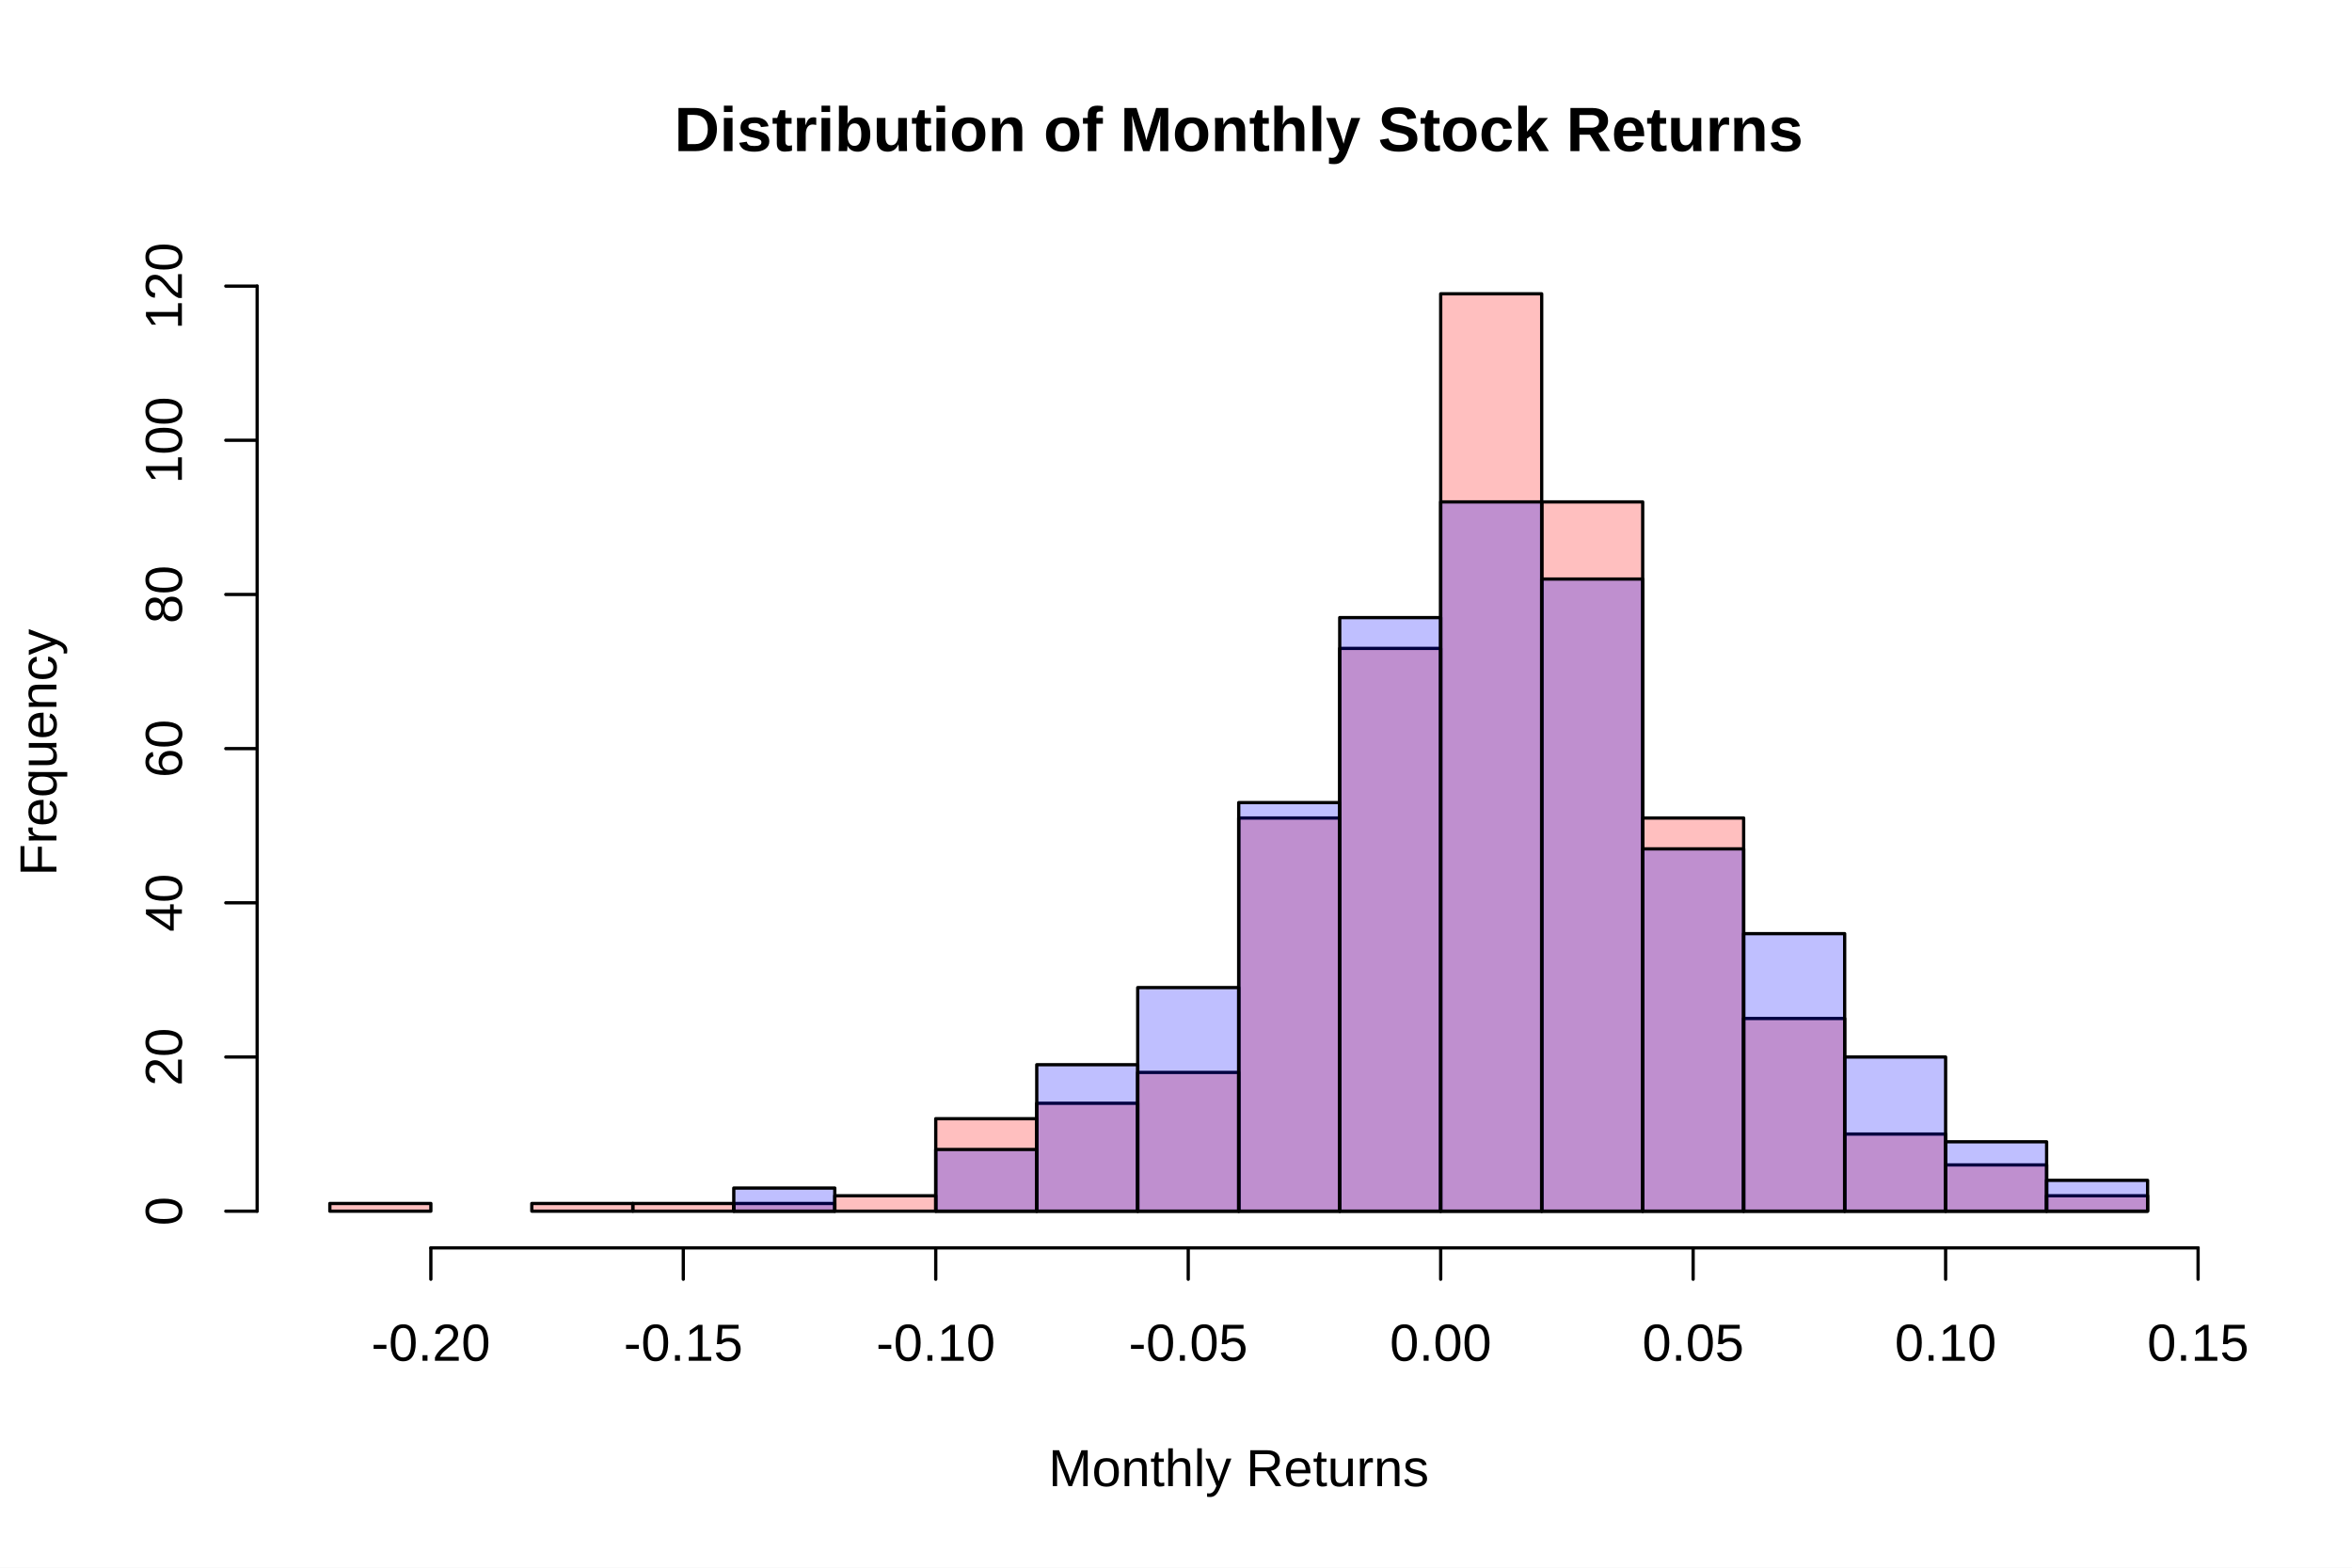
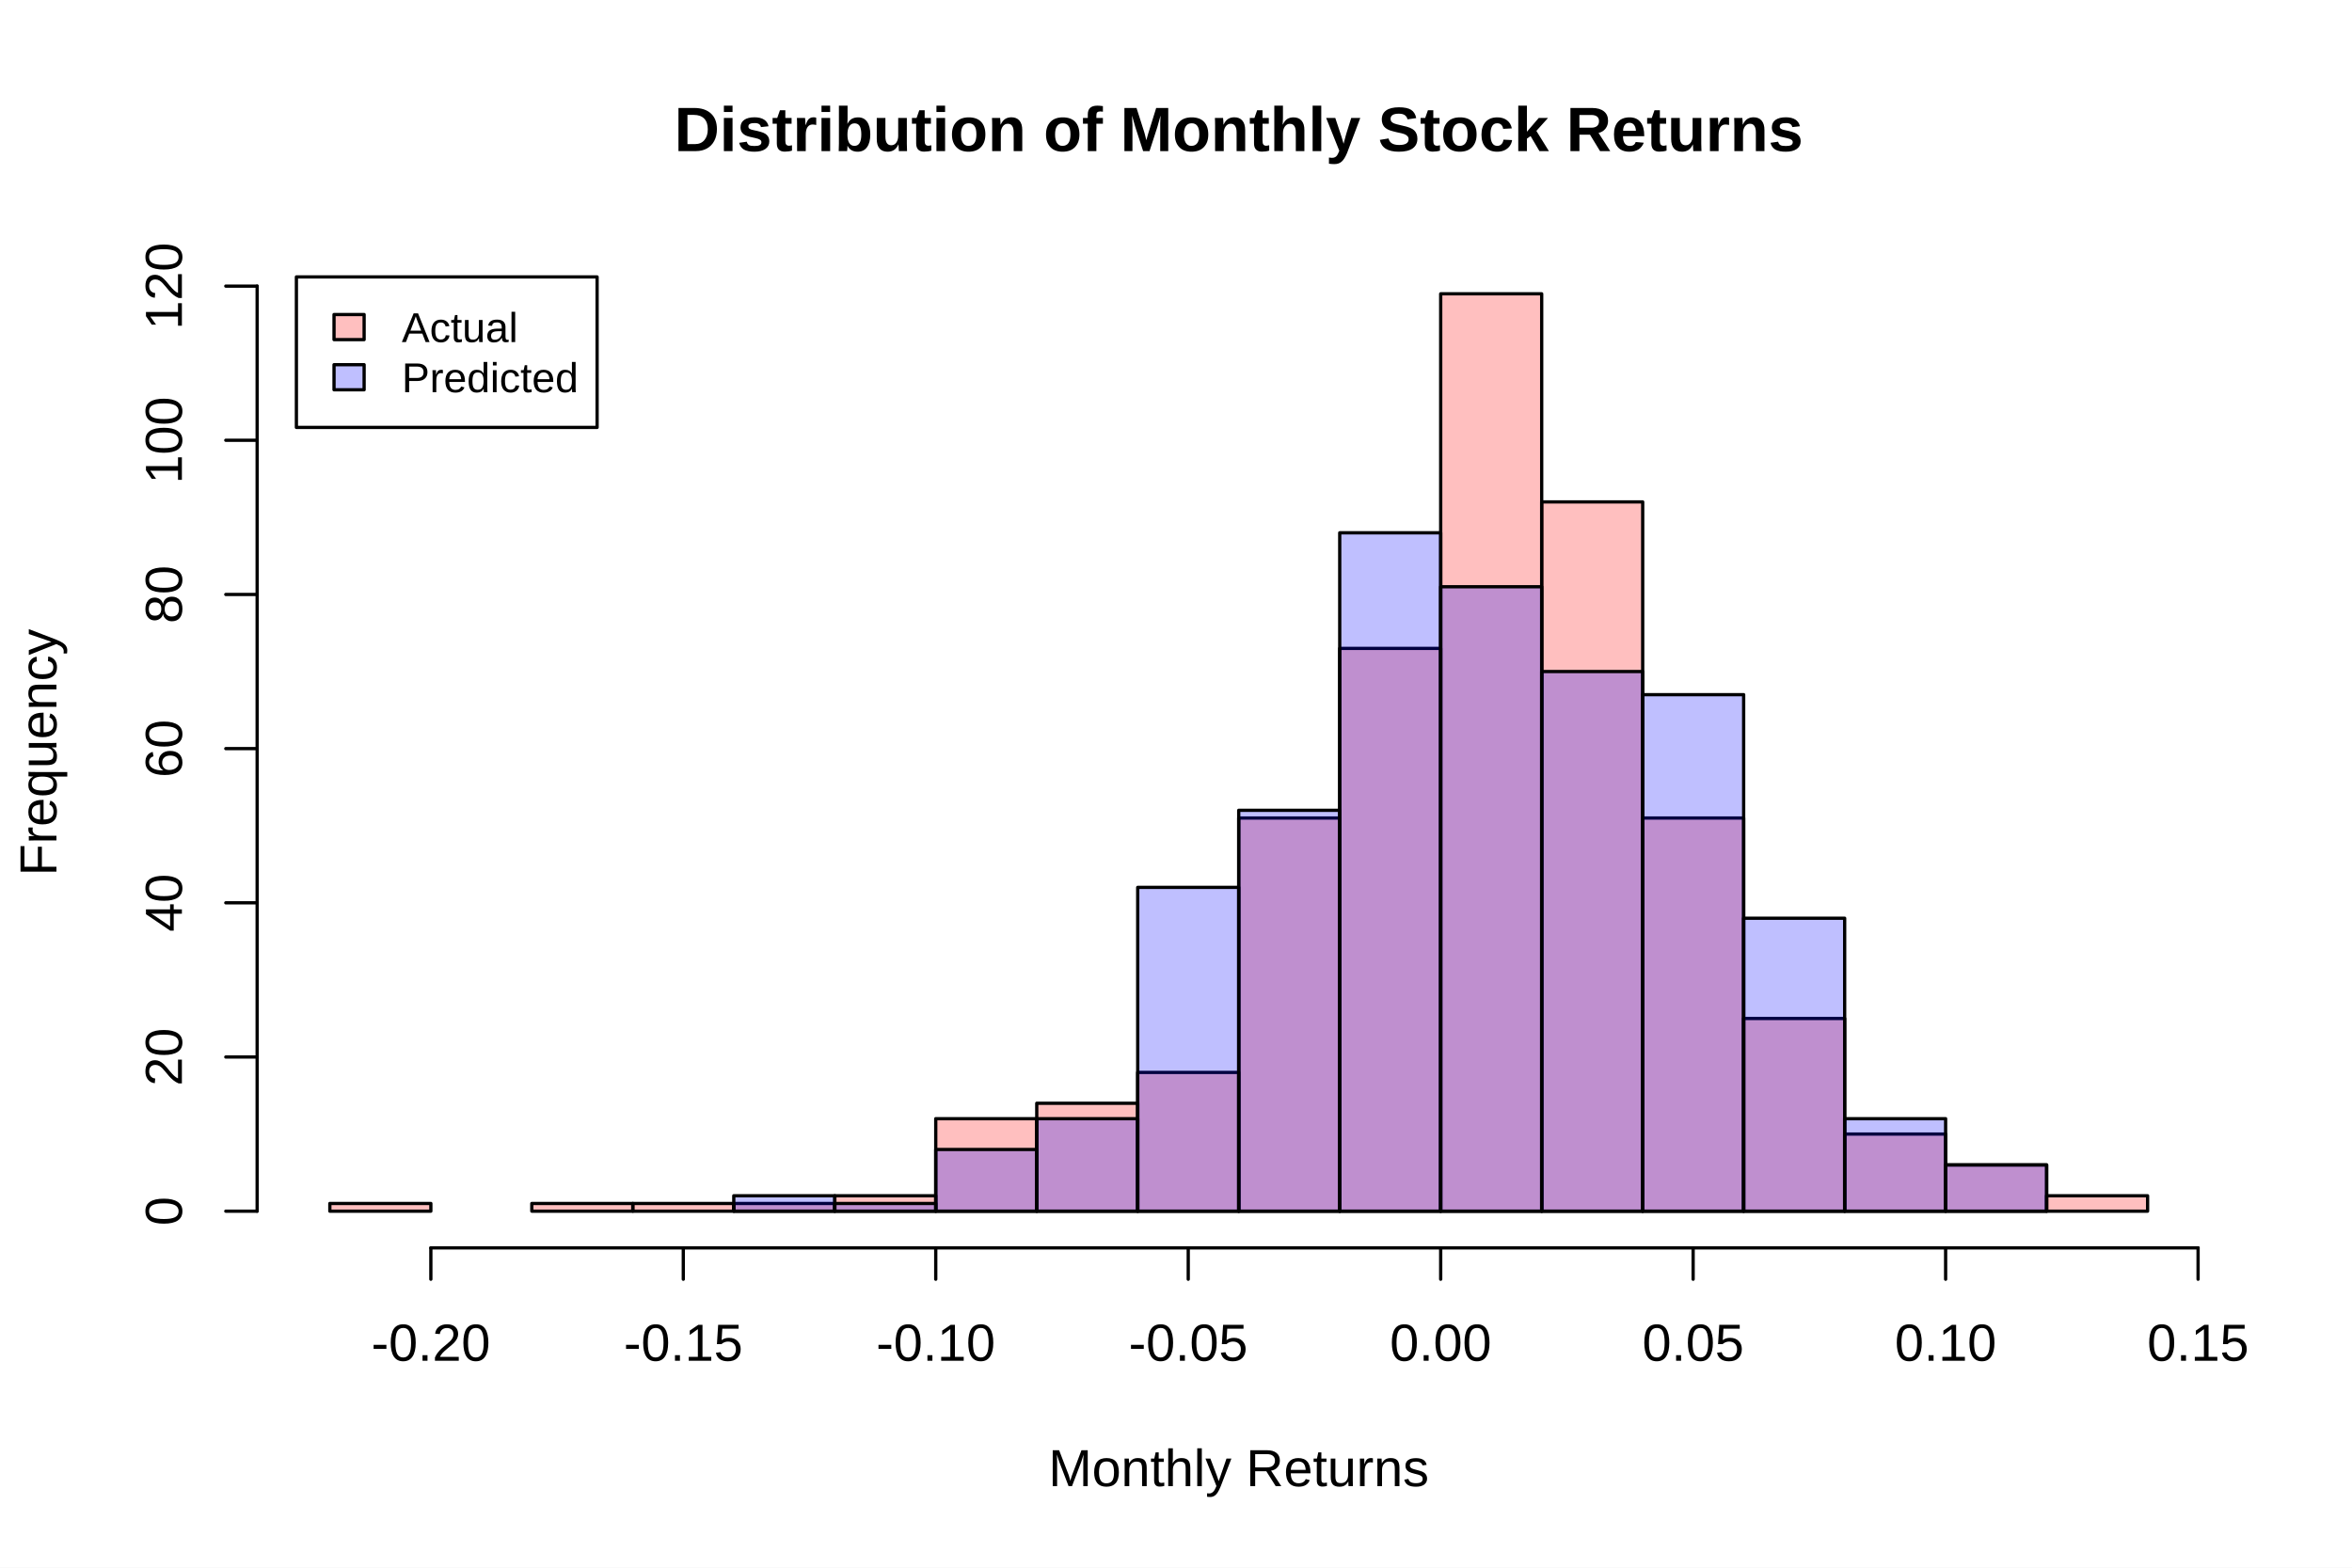
<svg xmlns="http://www.w3.org/2000/svg" class="svglite" width="540.00pt" height="360.00pt" viewBox="0 0 540.00 360.00">
  <defs>
    <style type="text/css">
    .svglite line, .svglite polyline, .svglite polygon, .svglite path, .svglite rect, .svglite circle {
      fill: none;
      stroke: #000000;
      stroke-linecap: round;
      stroke-linejoin: round;
      stroke-miterlimit: 10.00;
    }
    .svglite text {
      white-space: pre;
    }
  </style>
  </defs>
  <rect width="100%" height="100%" style="stroke: none; fill: #FFFFFF;" />
  <defs>
    <clipPath id="cpMC4wMHw1NDAuMDB8MC4wMHwzNjAuMDA=">
      <rect x="0.00" y="0.00" width="540.00" height="360.00" />
    </clipPath>
  </defs>
  <g clip-path="url(#cpMC4wMHw1NDAuMDB8MC4wMHwzNjAuMDA=)">
    <text x="284.40" y="34.70" text-anchor="middle" style="font-size: 14.40px; font-weight: bold; font-family: &quot;Arial&quot;;" textLength="259.06px" lengthAdjust="spacingAndGlyphs">Distribution of Monthly Stock Returns</text>
    <text x="284.40" y="341.28" text-anchor="middle" style="font-size: 12.00px; font-family: &quot;Arial&quot;;" textLength="87.36px" lengthAdjust="spacingAndGlyphs">Monthly Returns</text>
    <text transform="translate(12.96,172.80) rotate(-90)" text-anchor="middle" style="font-size: 12.00px; font-family: &quot;Arial&quot;;" textLength="56.69px" lengthAdjust="spacingAndGlyphs">Frequency</text>
    <line x1="98.92" y1="286.56" x2="504.66" y2="286.56" style="stroke-width: 0.75;" />
    <line x1="98.92" y1="286.56" x2="98.92" y2="293.76" style="stroke-width: 0.75;" />
    <line x1="156.88" y1="286.56" x2="156.88" y2="293.76" style="stroke-width: 0.75;" />
    <line x1="214.84" y1="286.56" x2="214.84" y2="293.76" style="stroke-width: 0.75;" />
    <line x1="272.81" y1="286.56" x2="272.81" y2="293.76" style="stroke-width: 0.75;" />
    <line x1="330.77" y1="286.56" x2="330.77" y2="293.76" style="stroke-width: 0.75;" />
    <line x1="388.73" y1="286.56" x2="388.73" y2="293.76" style="stroke-width: 0.75;" />
    <line x1="446.70" y1="286.56" x2="446.70" y2="293.76" style="stroke-width: 0.75;" />
    <line x1="504.66" y1="286.56" x2="504.66" y2="293.76" style="stroke-width: 0.75;" />
    <text x="98.92" y="312.48" text-anchor="middle" style="font-size: 12.00px; font-family: &quot;Arial&quot;;" textLength="27.35px" lengthAdjust="spacingAndGlyphs">-0.20</text>
    <text x="156.88" y="312.48" text-anchor="middle" style="font-size: 12.00px; font-family: &quot;Arial&quot;;" textLength="27.35px" lengthAdjust="spacingAndGlyphs">-0.15</text>
    <text x="214.84" y="312.48" text-anchor="middle" style="font-size: 12.00px; font-family: &quot;Arial&quot;;" textLength="27.35px" lengthAdjust="spacingAndGlyphs">-0.10</text>
    <text x="272.81" y="312.48" text-anchor="middle" style="font-size: 12.00px; font-family: &quot;Arial&quot;;" textLength="27.35px" lengthAdjust="spacingAndGlyphs">-0.05</text>
    <text x="330.77" y="312.48" text-anchor="middle" style="font-size: 12.00px; font-family: &quot;Arial&quot;;" textLength="23.36px" lengthAdjust="spacingAndGlyphs">0.00</text>
    <text x="388.73" y="312.48" text-anchor="middle" style="font-size: 12.00px; font-family: &quot;Arial&quot;;" textLength="23.36px" lengthAdjust="spacingAndGlyphs">0.05</text>
    <text x="446.70" y="312.48" text-anchor="middle" style="font-size: 12.00px; font-family: &quot;Arial&quot;;" textLength="23.36px" lengthAdjust="spacingAndGlyphs">0.10</text>
    <text x="504.66" y="312.48" text-anchor="middle" style="font-size: 12.00px; font-family: &quot;Arial&quot;;" textLength="23.36px" lengthAdjust="spacingAndGlyphs">0.15</text>
    <line x1="59.04" y1="278.13" x2="59.04" y2="65.70" style="stroke-width: 0.75;" />
    <line x1="59.04" y1="278.13" x2="51.84" y2="278.13" style="stroke-width: 0.75;" />
    <line x1="59.04" y1="242.73" x2="51.84" y2="242.73" style="stroke-width: 0.75;" />
    <line x1="59.04" y1="207.32" x2="51.84" y2="207.32" style="stroke-width: 0.75;" />
    <line x1="59.04" y1="171.91" x2="51.84" y2="171.91" style="stroke-width: 0.75;" />
    <line x1="59.04" y1="136.51" x2="51.84" y2="136.51" style="stroke-width: 0.75;" />
    <line x1="59.04" y1="101.10" x2="51.84" y2="101.10" style="stroke-width: 0.75;" />
    <line x1="59.04" y1="65.70" x2="51.84" y2="65.70" style="stroke-width: 0.75;" />
    <text transform="translate(41.76,278.13) rotate(-90)" text-anchor="middle" style="font-size: 12.00px; font-family: &quot;Arial&quot;;" textLength="6.67px" lengthAdjust="spacingAndGlyphs">0</text>
    <text transform="translate(41.76,242.73) rotate(-90)" text-anchor="middle" style="font-size: 12.00px; font-family: &quot;Arial&quot;;" textLength="13.35px" lengthAdjust="spacingAndGlyphs">20</text>
    <text transform="translate(41.76,207.32) rotate(-90)" text-anchor="middle" style="font-size: 12.00px; font-family: &quot;Arial&quot;;" textLength="13.35px" lengthAdjust="spacingAndGlyphs">40</text>
    <text transform="translate(41.76,171.91) rotate(-90)" text-anchor="middle" style="font-size: 12.00px; font-family: &quot;Arial&quot;;" textLength="13.35px" lengthAdjust="spacingAndGlyphs">60</text>
    <text transform="translate(41.76,136.51) rotate(-90)" text-anchor="middle" style="font-size: 12.00px; font-family: &quot;Arial&quot;;" textLength="13.35px" lengthAdjust="spacingAndGlyphs">80</text>
    <text transform="translate(41.76,101.10) rotate(-90)" text-anchor="middle" style="font-size: 12.00px; font-family: &quot;Arial&quot;;" textLength="20.02px" lengthAdjust="spacingAndGlyphs">100</text>
    <text transform="translate(41.76,65.70) rotate(-90)" text-anchor="middle" style="font-size: 12.00px; font-family: &quot;Arial&quot;;" textLength="20.02px" lengthAdjust="spacingAndGlyphs">120</text>
  </g>
  <defs>
    <clipPath id="cpNTkuMDR8NTA5Ljc2fDU5LjA0fDI4Ni41Ng==">
      <rect x="59.04" y="59.04" width="450.72" height="227.52" />
    </clipPath>
  </defs>
  <g clip-path="url(#cpNTkuMDR8NTA5Ljc2fDU5LjA0fDI4Ni41Ng==)">
    <rect x="75.73" y="276.36" width="23.19" height="1.77" style="stroke-width: 0.75; fill: #FF0000; fill-opacity: 0.25;" />
    <rect x="98.92" y="278.13" width="23.19" height="0.00" style="stroke-width: 0.75; fill: #FF0000; fill-opacity: 0.25;" />
    <rect x="122.10" y="276.36" width="23.19" height="1.77" style="stroke-width: 0.75; fill: #FF0000; fill-opacity: 0.25;" />
    <rect x="145.29" y="276.36" width="23.19" height="1.77" style="stroke-width: 0.75; fill: #FF0000; fill-opacity: 0.25;" />
    <rect x="168.47" y="276.36" width="23.19" height="1.77" style="stroke-width: 0.75; fill: #FF0000; fill-opacity: 0.25;" />
    <rect x="191.66" y="274.59" width="23.19" height="3.54" style="stroke-width: 0.75; fill: #FF0000; fill-opacity: 0.25;" />
    <rect x="214.84" y="256.89" width="23.19" height="21.24" style="stroke-width: 0.75; fill: #FF0000; fill-opacity: 0.25;" />
    <rect x="238.03" y="253.35" width="23.19" height="24.78" style="stroke-width: 0.75; fill: #FF0000; fill-opacity: 0.25;" />
    <rect x="261.21" y="246.27" width="23.19" height="31.87" style="stroke-width: 0.75; fill: #FF0000; fill-opacity: 0.25;" />
    <rect x="284.40" y="187.85" width="23.19" height="90.29" style="stroke-width: 0.75; fill: #FF0000; fill-opacity: 0.25;" />
    <rect x="307.59" y="148.90" width="23.19" height="129.23" style="stroke-width: 0.75; fill: #FF0000; fill-opacity: 0.25;" />
    <rect x="330.77" y="67.47" width="23.19" height="210.67" style="stroke-width: 0.75; fill: #FF0000; fill-opacity: 0.25;" />
    <rect x="353.96" y="115.26" width="23.19" height="162.87" style="stroke-width: 0.75; fill: #FF0000; fill-opacity: 0.25;" />
    <rect x="377.14" y="187.85" width="23.19" height="90.29" style="stroke-width: 0.75; fill: #FF0000; fill-opacity: 0.25;" />
    <rect x="400.33" y="233.88" width="23.19" height="44.26" style="stroke-width: 0.75; fill: #FF0000; fill-opacity: 0.25;" />
    <rect x="423.51" y="260.43" width="23.19" height="17.70" style="stroke-width: 0.75; fill: #FF0000; fill-opacity: 0.25;" />
    <rect x="446.70" y="267.51" width="23.19" height="10.62" style="stroke-width: 0.75; fill: #FF0000; fill-opacity: 0.25;" />
    <rect x="469.88" y="274.59" width="23.19" height="3.54" style="stroke-width: 0.75; fill: #FF0000; fill-opacity: 0.25;" />
-     <rect x="168.47" y="272.82" width="23.19" height="5.31" style="stroke-width: 0.75; fill: #0000FF; fill-opacity: 0.25;" />
-     <rect x="191.66" y="278.13" width="23.19" height="0.00" style="stroke-width: 0.75; fill: #0000FF; fill-opacity: 0.25;" />
+     <rect x="168.47" y="274.59" width="23.19" height="3.54" style="stroke-width: 0.75; fill: #0000FF; fill-opacity: 0.25;" />
+     <rect x="191.66" y="276.36" width="23.19" height="1.77" style="stroke-width: 0.75; fill: #0000FF; fill-opacity: 0.25;" />
    <rect x="214.84" y="263.97" width="23.19" height="14.16" style="stroke-width: 0.75; fill: #0000FF; fill-opacity: 0.25;" />
-     <rect x="238.03" y="244.50" width="23.19" height="33.64" style="stroke-width: 0.75; fill: #0000FF; fill-opacity: 0.25;" />
-     <rect x="261.21" y="226.79" width="23.19" height="51.34" style="stroke-width: 0.75; fill: #0000FF; fill-opacity: 0.25;" />
-     <rect x="284.40" y="184.31" width="23.19" height="93.83" style="stroke-width: 0.75; fill: #0000FF; fill-opacity: 0.25;" />
-     <rect x="307.59" y="141.82" width="23.19" height="136.31" style="stroke-width: 0.75; fill: #0000FF; fill-opacity: 0.25;" />
-     <rect x="330.77" y="115.26" width="23.19" height="162.87" style="stroke-width: 0.75; fill: #0000FF; fill-opacity: 0.25;" />
-     <rect x="353.96" y="132.97" width="23.19" height="145.17" style="stroke-width: 0.75; fill: #0000FF; fill-opacity: 0.25;" />
-     <rect x="377.14" y="194.93" width="23.19" height="83.20" style="stroke-width: 0.75; fill: #0000FF; fill-opacity: 0.25;" />
-     <rect x="400.33" y="214.40" width="23.19" height="63.73" style="stroke-width: 0.75; fill: #0000FF; fill-opacity: 0.25;" />
-     <rect x="423.51" y="242.73" width="23.19" height="35.41" style="stroke-width: 0.75; fill: #0000FF; fill-opacity: 0.25;" />
-     <rect x="446.70" y="262.20" width="23.19" height="15.93" style="stroke-width: 0.75; fill: #0000FF; fill-opacity: 0.25;" />
-     <rect x="469.88" y="271.05" width="23.19" height="7.08" style="stroke-width: 0.75; fill: #0000FF; fill-opacity: 0.25;" />
+     <rect x="238.03" y="256.89" width="23.19" height="21.24" style="stroke-width: 0.75; fill: #0000FF; fill-opacity: 0.25;" />
+     <rect x="261.21" y="203.78" width="23.19" height="74.35" style="stroke-width: 0.75; fill: #0000FF; fill-opacity: 0.25;" />
+     <rect x="284.40" y="186.08" width="23.19" height="92.06" style="stroke-width: 0.75; fill: #0000FF; fill-opacity: 0.25;" />
+     <rect x="307.59" y="122.35" width="23.19" height="155.79" style="stroke-width: 0.75; fill: #0000FF; fill-opacity: 0.25;" />
+     <rect x="330.77" y="134.74" width="23.19" height="143.39" style="stroke-width: 0.75; fill: #0000FF; fill-opacity: 0.25;" />
+     <rect x="353.96" y="154.21" width="23.19" height="123.92" style="stroke-width: 0.75; fill: #0000FF; fill-opacity: 0.25;" />
+     <rect x="377.14" y="159.52" width="23.19" height="118.61" style="stroke-width: 0.75; fill: #0000FF; fill-opacity: 0.25;" />
+     <rect x="400.33" y="210.86" width="23.19" height="67.27" style="stroke-width: 0.75; fill: #0000FF; fill-opacity: 0.25;" />
+     <rect x="423.51" y="256.89" width="23.19" height="21.24" style="stroke-width: 0.75; fill: #0000FF; fill-opacity: 0.25;" />
+     <rect x="446.70" y="267.51" width="23.19" height="10.62" style="stroke-width: 0.75; fill: #0000FF; fill-opacity: 0.25;" />
+     <rect x="68.05" y="63.59" width="69.04" height="34.56" style="stroke-width: 0.75; fill: #FFFFFF;" />
+     <rect x="76.69" y="72.23" width="6.91" height="5.76" style="stroke-width: 0.75; fill: #FF0000; fill-opacity: 0.25;" />
+     <rect x="76.69" y="83.75" width="6.91" height="5.76" style="stroke-width: 0.75; fill: #0000FF; fill-opacity: 0.25;" />
+     <text x="92.25" y="78.55" style="font-size: 9.60px; font-family: &quot;Arial&quot;;" textLength="26.66px" lengthAdjust="spacingAndGlyphs">Actual</text>
+     <text x="92.25" y="90.07" style="font-size: 9.60px; font-family: &quot;Arial&quot;;" textLength="40.53px" lengthAdjust="spacingAndGlyphs">Predicted</text>
  </g>
</svg>
